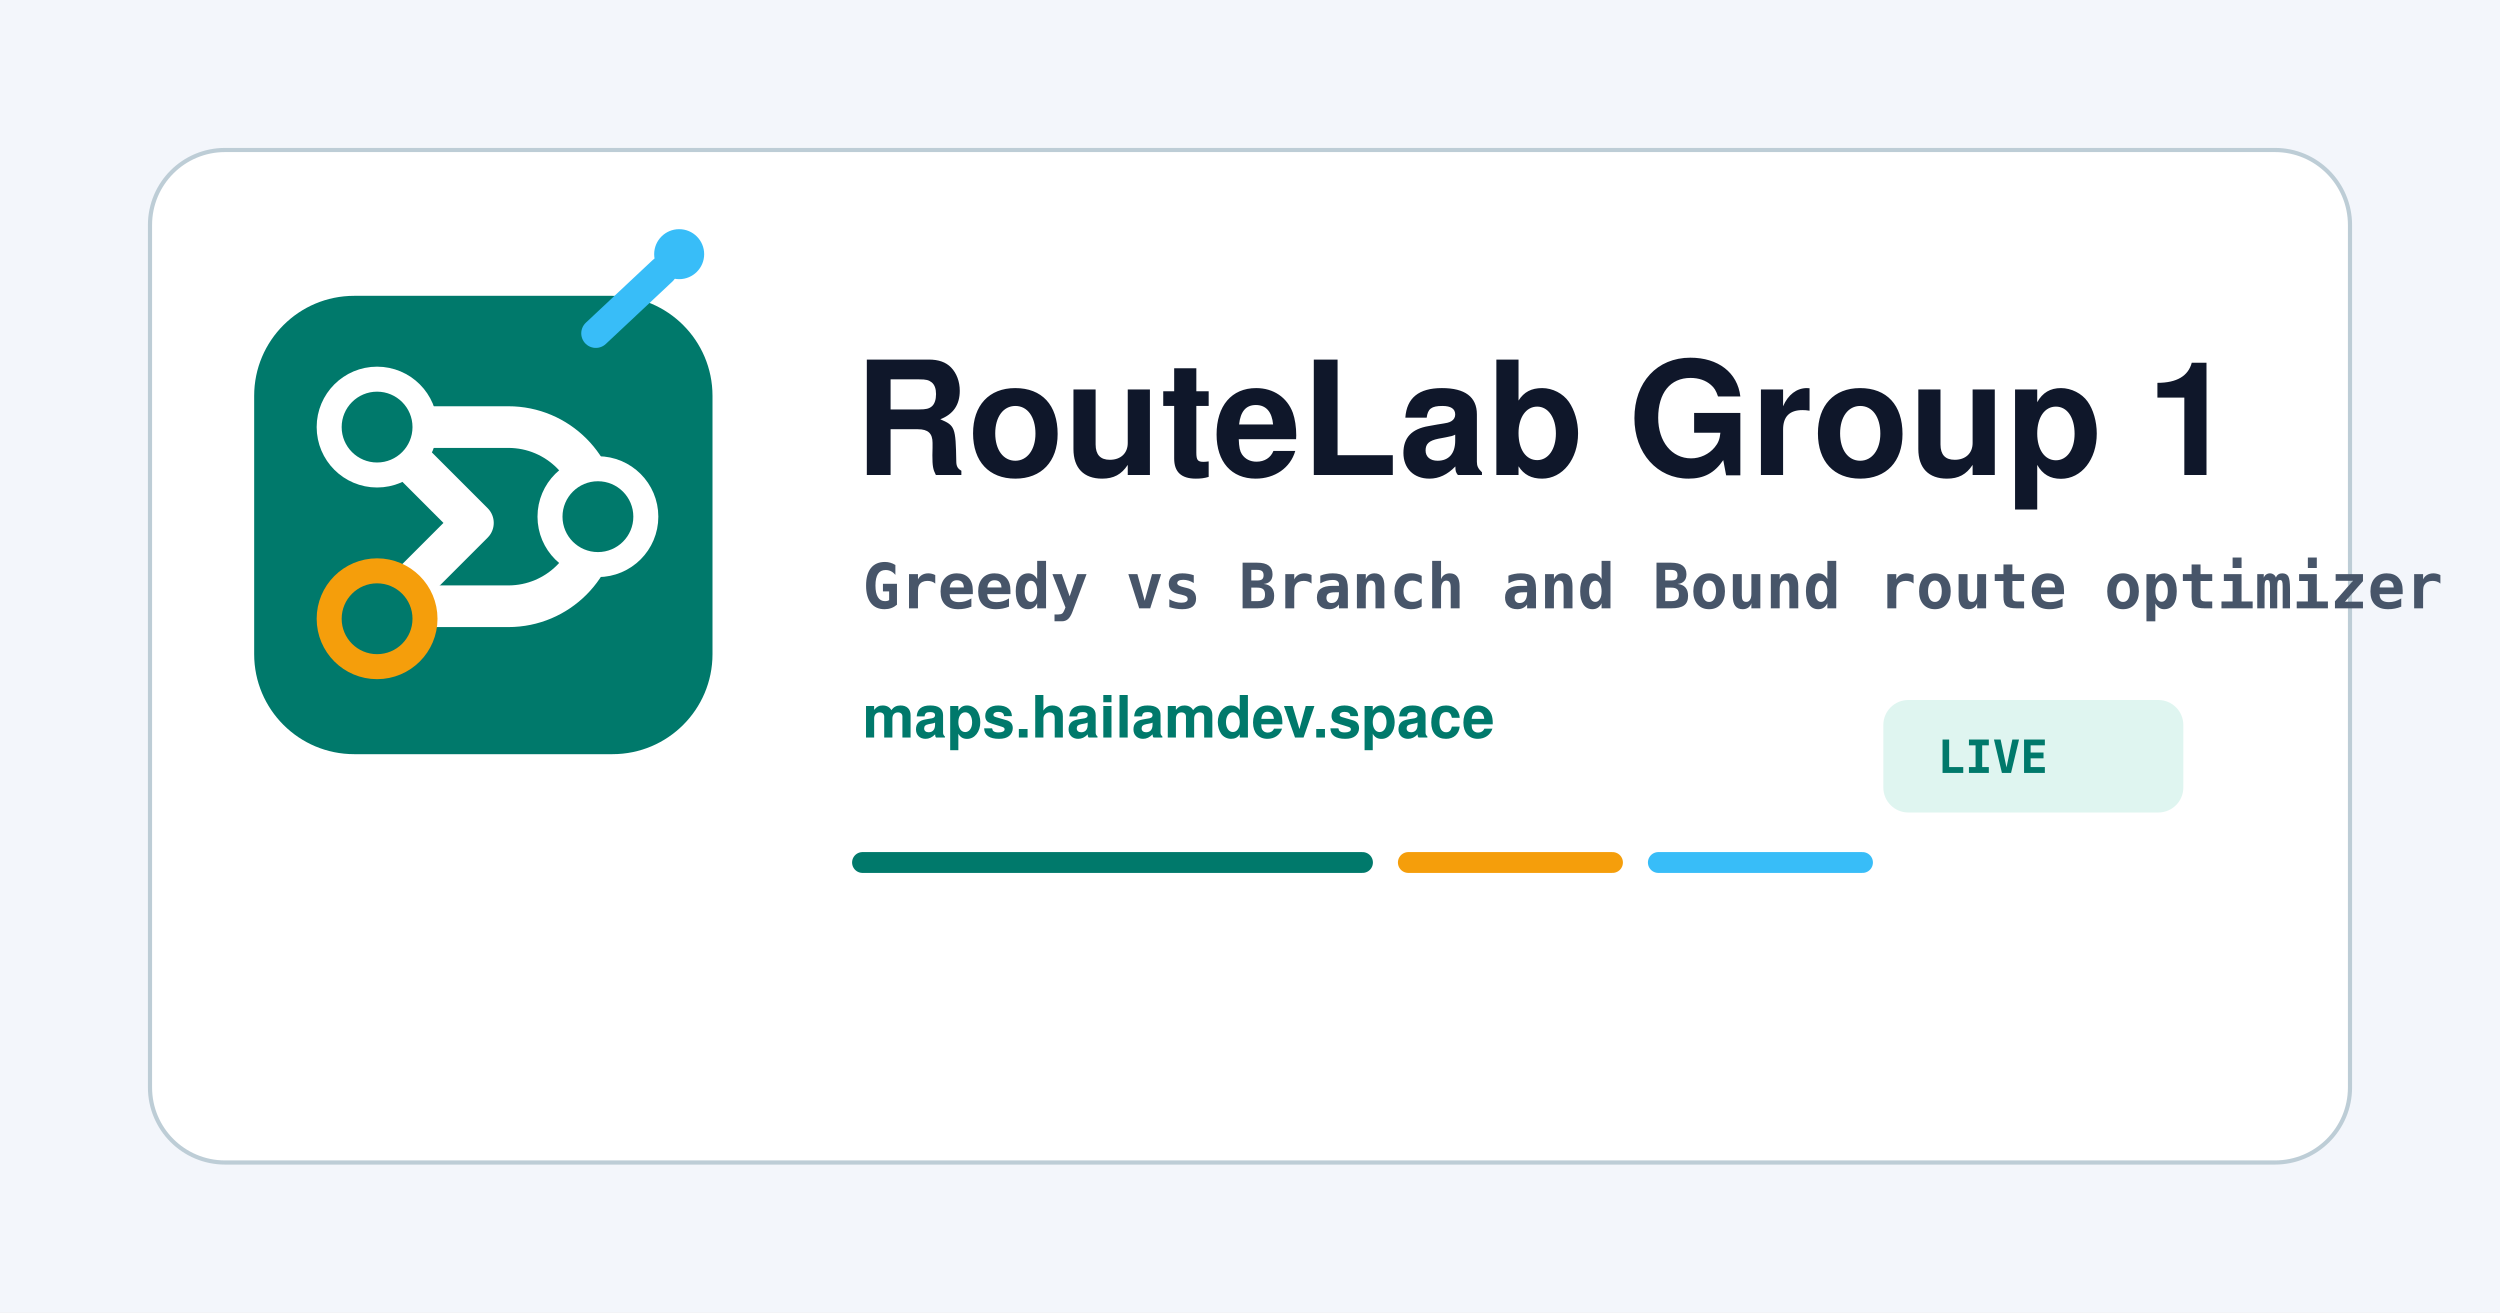
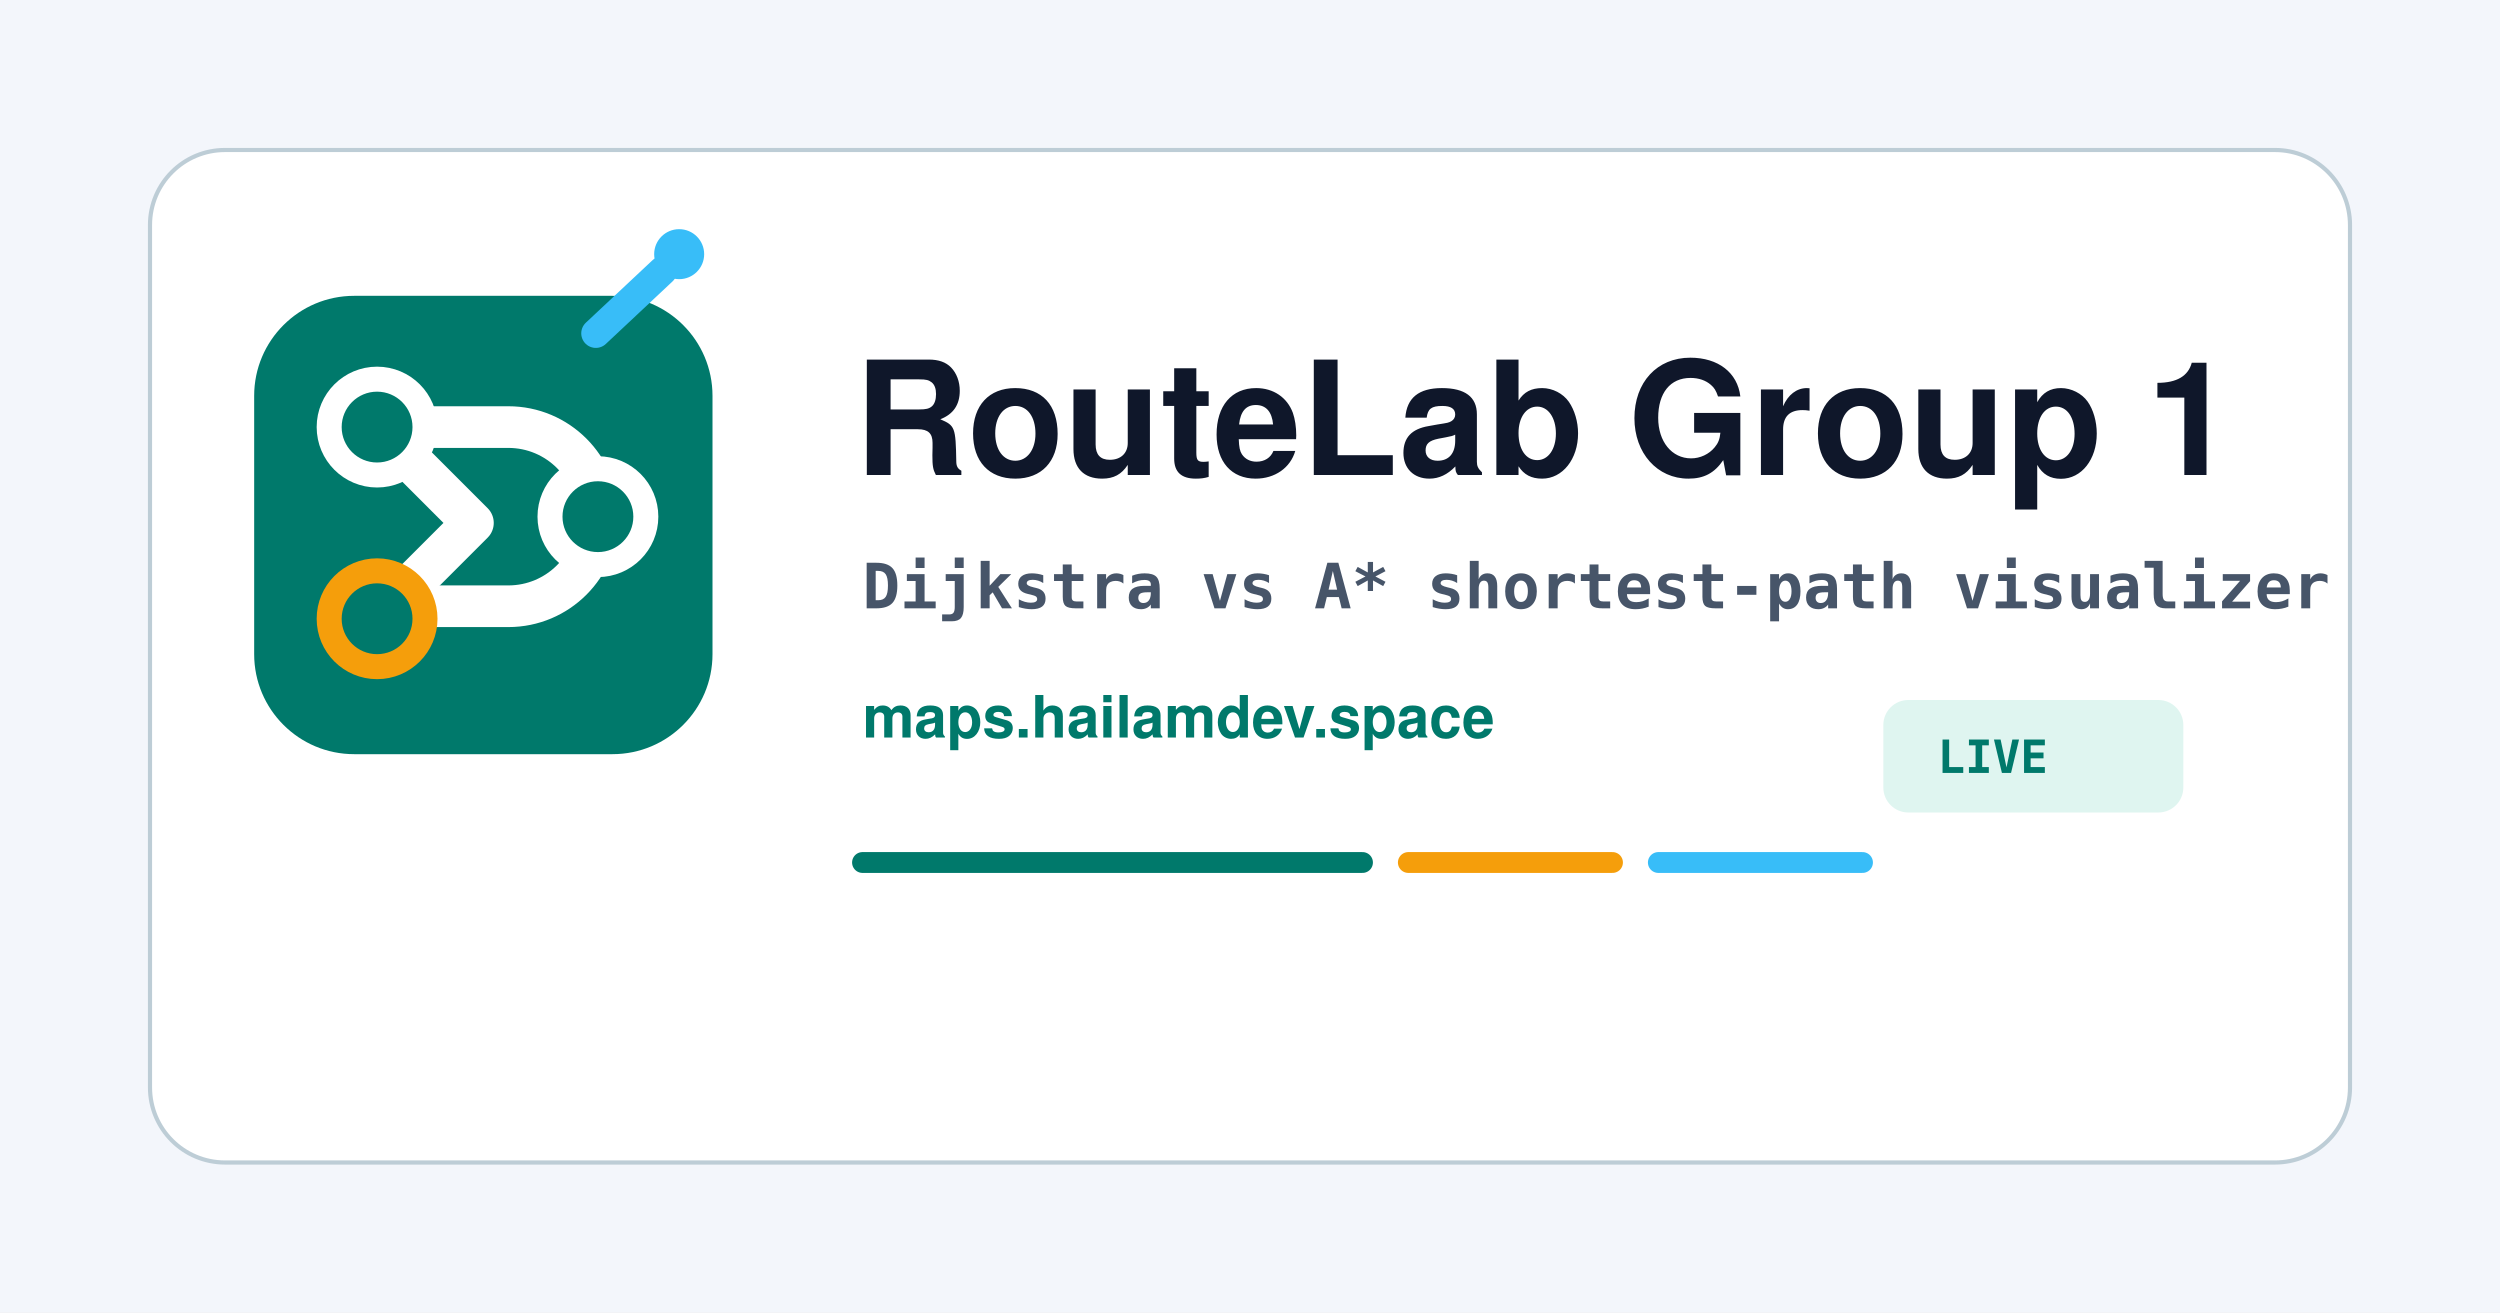
<svg xmlns="http://www.w3.org/2000/svg" width="1200" height="630" viewBox="0 0 1200 630" fill="none">
  <rect width="1200" height="630" fill="#F3F6FB" />
  <rect x="72" y="72" width="1056" height="486" rx="36" fill="#FFFFFF" stroke="#BDCDD6" stroke-width="2" />
  <rect x="122" y="142" width="220" height="220" rx="48" fill="#00796B" />
  <path d="M181 205H244C267.748 205 287 224.252 287 248C287 271.748 267.748 291 244 291H187" stroke="white" stroke-width="20" stroke-linecap="round" />
  <path d="M181 205L227 251L181 297" stroke="white" stroke-width="20" stroke-linecap="round" stroke-linejoin="round" />
  <circle cx="181" cy="205" r="23" fill="#00796B" stroke="white" stroke-width="12" />
  <circle cx="287" cy="248" r="23" fill="#00796B" stroke="white" stroke-width="12" />
  <circle cx="181" cy="297" r="23" fill="#00796B" stroke="#F59E0B" stroke-width="12" />
  <path d="M286 160L318 130" stroke="#38BDF8" stroke-width="14" stroke-linecap="round" />
  <circle cx="326" cy="122" r="12" fill="#38BDF8" />
  <text x="410" y="228" fill="#0F172A" font-family="Avenir Next, Avenir, Helvetica, Arial, sans-serif" font-size="76" font-weight="800">RouteLab Group 1</text>
-   <text x="414" y="292" fill="#475569" font-family="SFMono-Regular, Menlo, Consolas, monospace" font-size="30" font-weight="700">Greedy vs Branch and Bound route optimizer</text>
+   <text x="414" y="292" fill="#475569" font-family="SFMono-Regular, Menlo, Consolas, monospace" font-size="30" font-weight="700">Dijkstra vs A* shortest-path visualizer</text>
  <text x="414" y="354" fill="#00796B" font-family="Avenir Next, Avenir, Helvetica, Arial, sans-serif" font-size="28" font-weight="700">maps.hailamdev.space</text>
  <path d="M414 414H654" stroke="#00796B" stroke-width="10" stroke-linecap="round" />
  <path d="M676 414H774" stroke="#F59E0B" stroke-width="10" stroke-linecap="round" />
  <path d="M796 414H894" stroke="#38BDF8" stroke-width="10" stroke-linecap="round" />
  <rect x="904" y="336" width="144" height="54" rx="12" fill="#DFF5F0" />
  <text x="930" y="371" fill="#00796B" font-family="SFMono-Regular, Menlo, Consolas, monospace" font-size="22" font-weight="800">LIVE</text>
</svg>
